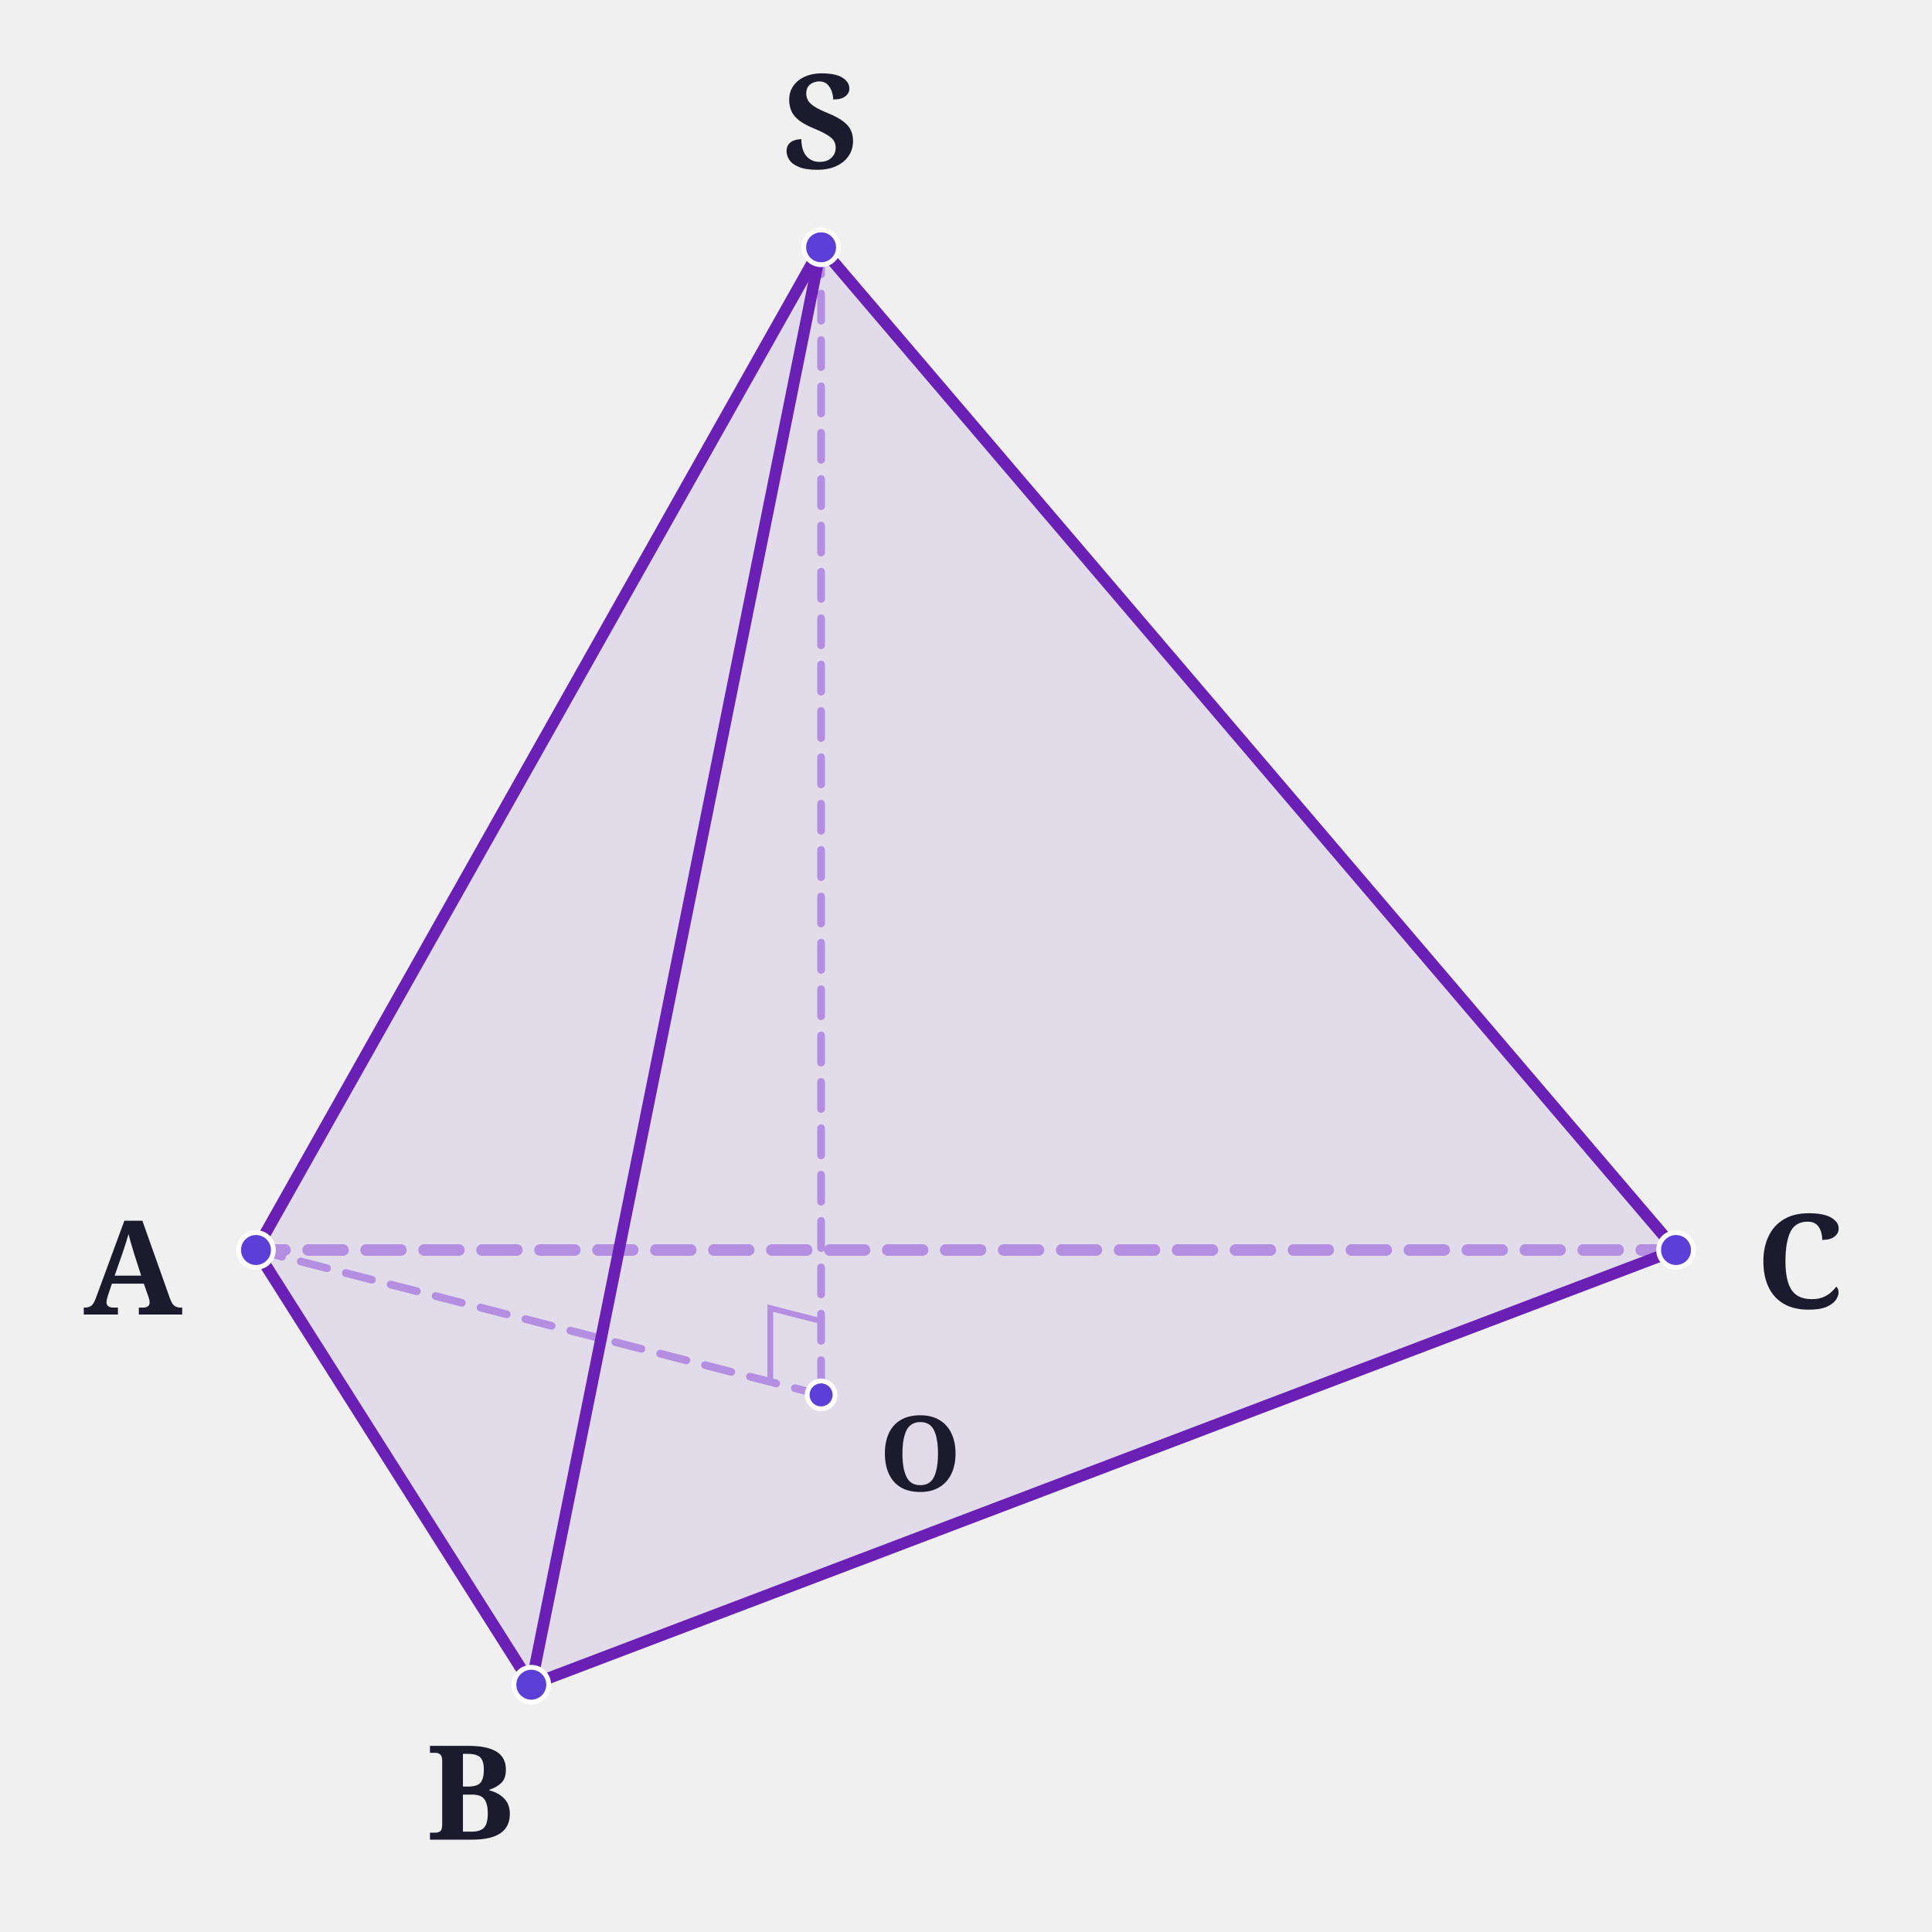
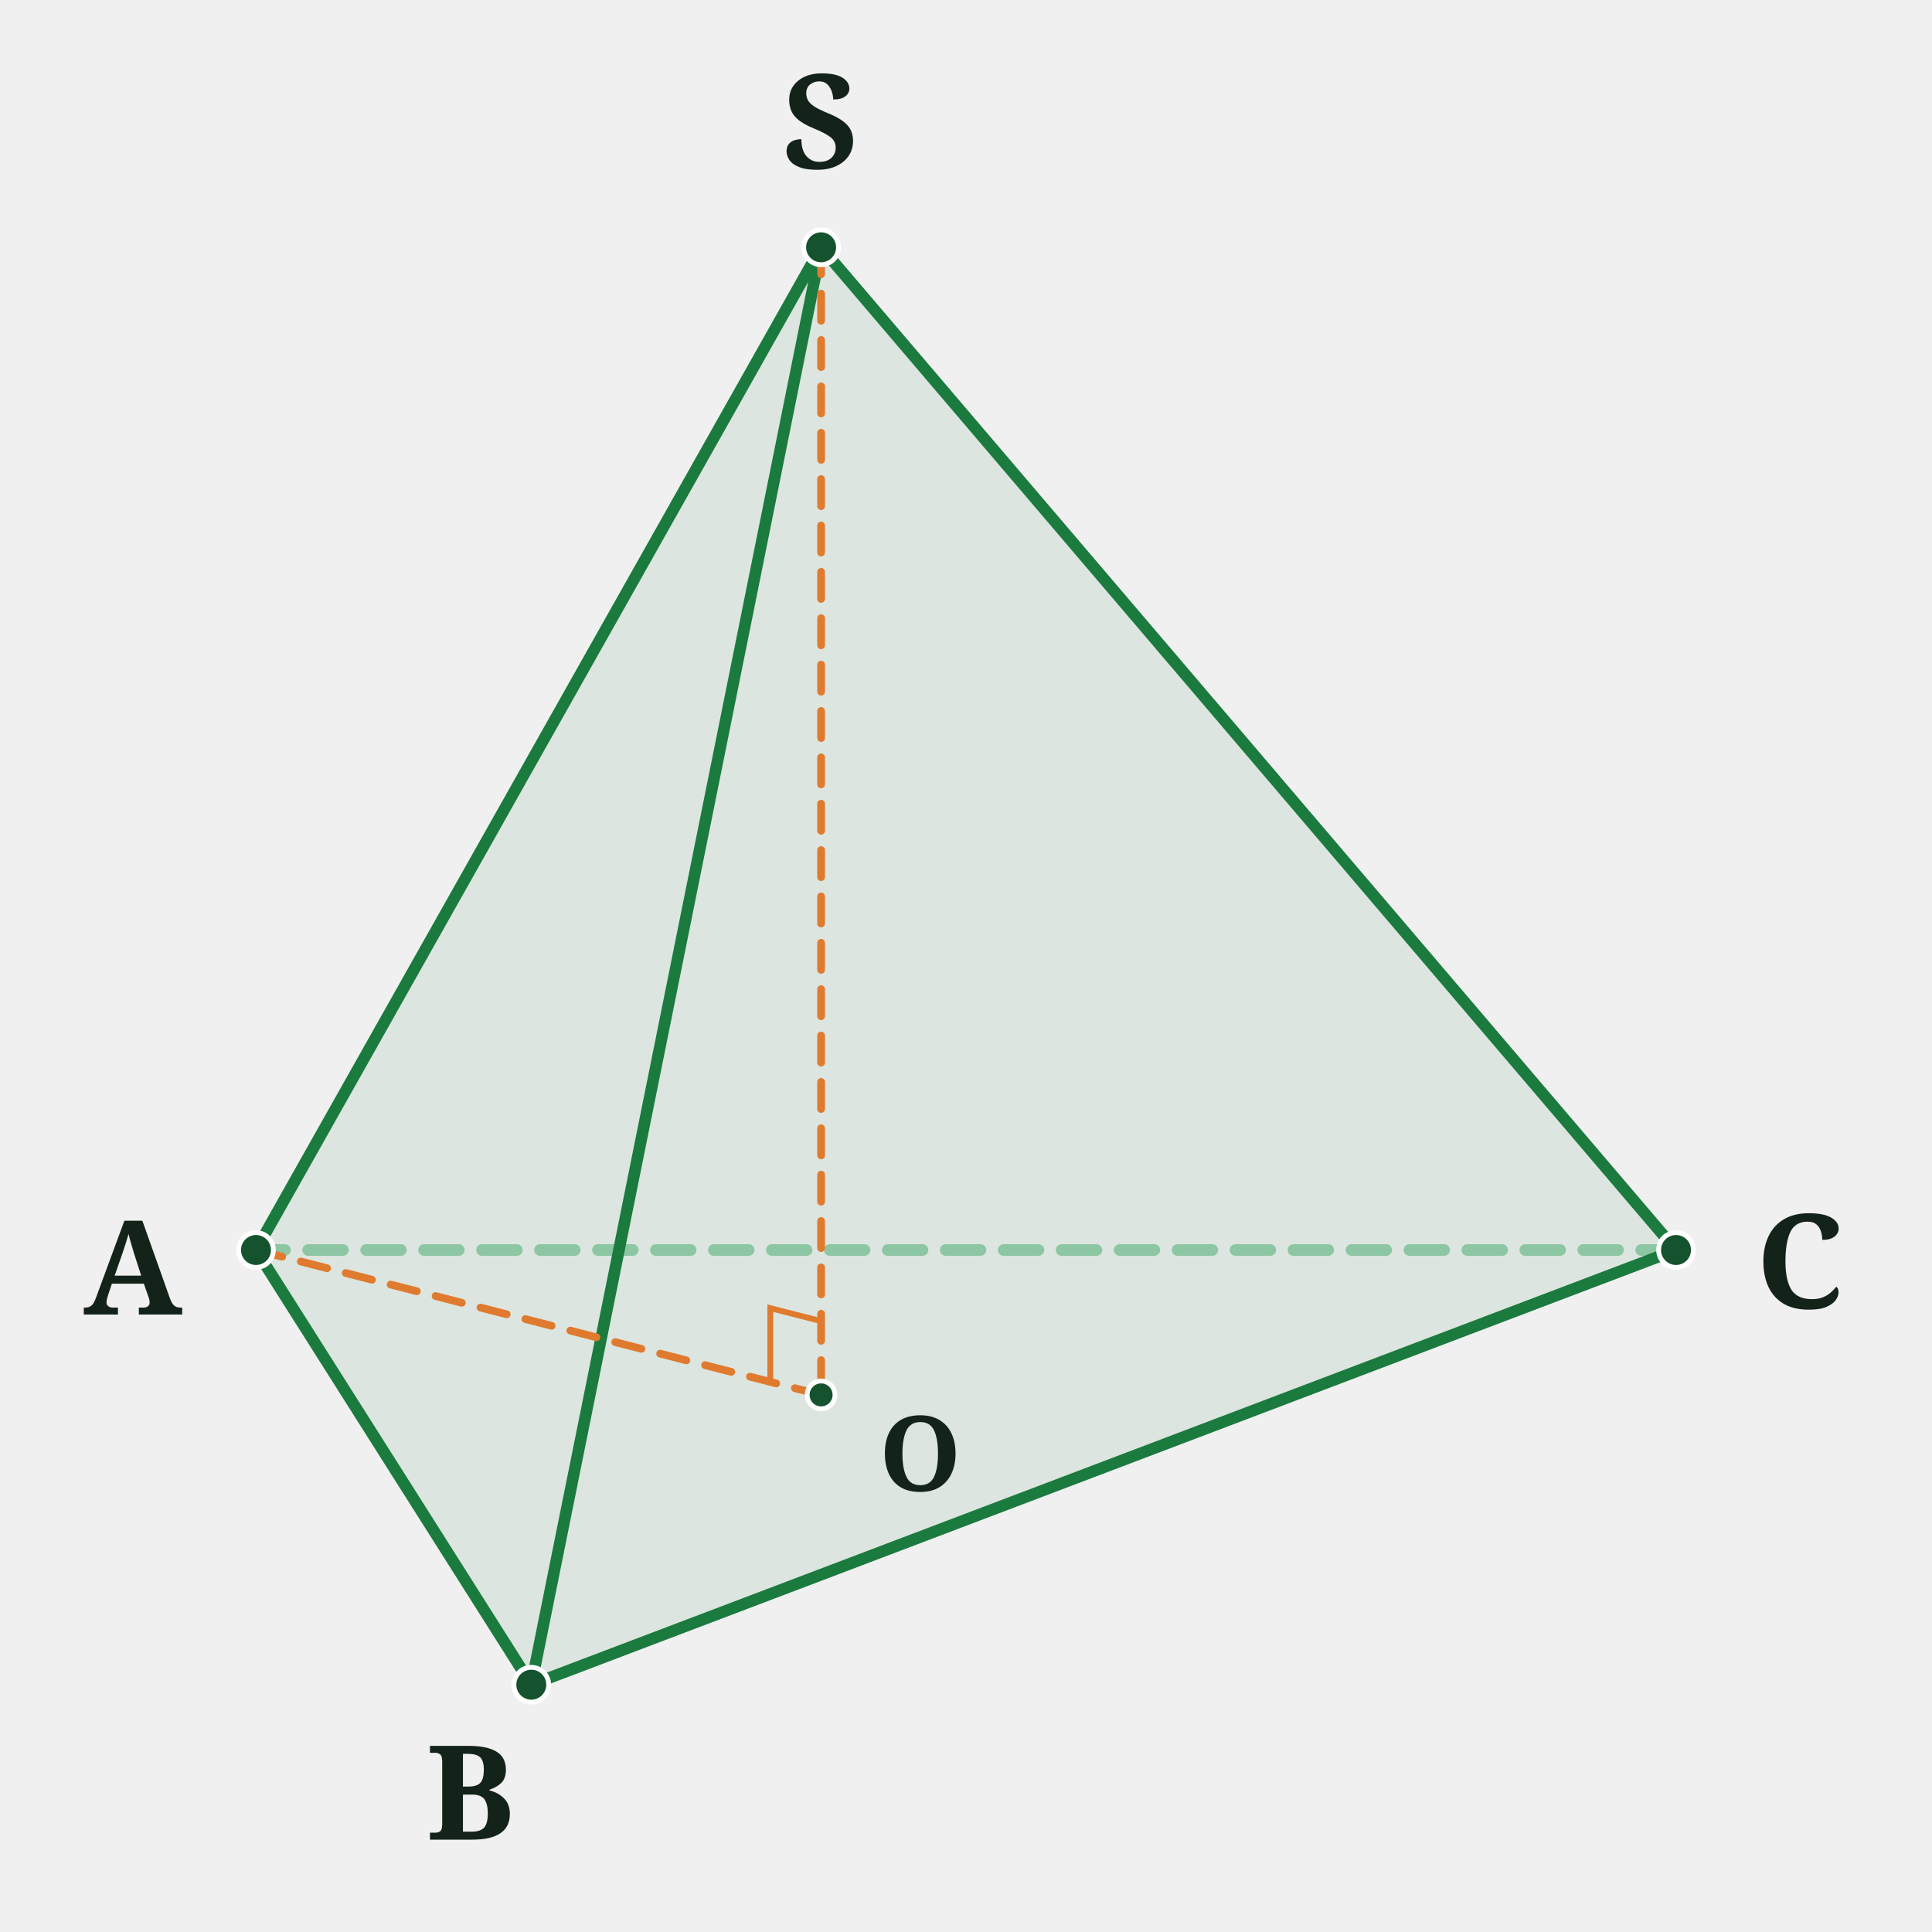
<svg xmlns="http://www.w3.org/2000/svg" viewBox="0 0 1000 1000" width="1000" height="1000">
-   <polygon points="132.5,647.0 425.0,128.0 867.5,647.0 275.0,872.0" fill="#6a1fb5" fill-opacity="0.1" stroke="none" />
-   <line x1="867.5" y1="647.0" x2="132.5" y2="647.0" stroke="#b48ee0" stroke-width="6" stroke-dasharray="18,12" stroke-linecap="round" />
-   <line x1="425.0" y1="128.0" x2="425.0" y2="722.0" stroke="#b48ee0" stroke-width="4" stroke-dasharray="14,10" stroke-linecap="round" />
-   <line x1="425.0" y1="722.0" x2="132.5" y2="647.0" stroke="#b48ee0" stroke-width="4" stroke-dasharray="14,10" stroke-linecap="round" />
-   <line x1="132.5" y1="647.0" x2="275.0" y2="872.0" stroke="#6a1fb5" stroke-width="6" stroke-linecap="round" />
-   <line x1="132.5" y1="647.0" x2="425.0" y2="128.0" stroke="#6a1fb5" stroke-width="6" stroke-linecap="round" />
-   <line x1="275.0" y1="872.0" x2="867.5" y2="647.0" stroke="#6a1fb5" stroke-width="6" stroke-linecap="round" />
-   <line x1="275.0" y1="872.0" x2="425.0" y2="128.0" stroke="#6a1fb5" stroke-width="6" stroke-linecap="round" />
-   <line x1="867.5" y1="647.0" x2="425.0" y2="128.0" stroke="#6a1fb5" stroke-width="6" stroke-linecap="round" />
-   <polyline points="425.0,683.8 398.7,677.1 398.7,715.3" fill="none" stroke="#b48ee0" stroke-width="3" />
-   <circle cx="275.0" cy="872.0" r="9" fill="#5b3fd6" stroke="#fff" stroke-width="2.5" />
-   <circle cx="867.5" cy="647.0" r="9" fill="#5b3fd6" stroke="#fff" stroke-width="2.5" />
-   <circle cx="132.5" cy="647.0" r="9" fill="#5b3fd6" stroke="#fff" stroke-width="2.5" />
-   <circle cx="425.0" cy="128.0" r="9" fill="#5b3fd6" stroke="#fff" stroke-width="2.5" />
-   <circle cx="425.0" cy="722.0" r="7.2" fill="#5b3fd6" stroke="#fff" stroke-width="2.5" />
-   <text x="68.7" y="680.4" font-family="Lora, Georgia, serif" font-weight="700" font-size="68" fill="#1c1b2e" text-anchor="middle">A</text>
-   <text x="243.5" y="952.2" font-family="Lora, Georgia, serif" font-weight="700" font-size="68" fill="#1c1b2e" text-anchor="middle">B</text>
-   <text x="931.7" y="677.2" font-family="Lora, Georgia, serif" font-weight="700" font-size="68" fill="#1c1b2e" text-anchor="middle">C</text>
-   <text x="425.0" y="87.2" font-family="Lora, Georgia, serif" font-weight="700" font-size="68" fill="#1c1b2e" text-anchor="middle">S</text>
-   <text x="476.3" y="771.7" font-family="Lora, Georgia, serif" font-weight="700" font-size="54" fill="#1c1b2e" text-anchor="middle">O</text>
+   <polygon points="132.5,647.0 425.0,128.0 867.5,647.0 275.0,872.0" fill="#1B7A3E" fill-opacity="0.09" stroke="none" />
+   <line x1="867.5" y1="647.0" x2="132.5" y2="647.0" stroke="#8CC6A3" stroke-width="6" stroke-dasharray="18,12" stroke-linecap="round" />
+   <line x1="132.5" y1="647.0" x2="275.0" y2="872.0" stroke="#1B7A3E" stroke-width="6" stroke-linecap="round" />
+   <line x1="132.5" y1="647.0" x2="425.0" y2="128.0" stroke="#1B7A3E" stroke-width="6" stroke-linecap="round" />
+   <line x1="275.0" y1="872.0" x2="867.5" y2="647.0" stroke="#1B7A3E" stroke-width="6" stroke-linecap="round" />
+   <line x1="275.0" y1="872.0" x2="425.0" y2="128.0" stroke="#1B7A3E" stroke-width="6" stroke-linecap="round" />
+   <line x1="867.5" y1="647.0" x2="425.0" y2="128.0" stroke="#1B7A3E" stroke-width="6" stroke-linecap="round" />
+   <line x1="425.0" y1="128.0" x2="425.0" y2="722.0" stroke="#E07A2F" stroke-width="4" stroke-dasharray="14,10" stroke-linecap="round" />
+   <line x1="425.0" y1="722.0" x2="132.5" y2="647.0" stroke="#E07A2F" stroke-width="4" stroke-dasharray="14,10" stroke-linecap="round" />
+   <polyline points="425.0,683.8 398.7,677.1 398.7,715.3" fill="none" stroke="#E07A2F" stroke-width="3" />
+   <circle cx="132.5" cy="647.0" r="9" fill="#14532D" stroke="#fff" stroke-width="2.5" />
+   <circle cx="275.0" cy="872.0" r="9" fill="#14532D" stroke="#fff" stroke-width="2.5" />
+   <circle cx="867.5" cy="647.0" r="9" fill="#14532D" stroke="#fff" stroke-width="2.5" />
+   <circle cx="425.0" cy="722.0" r="7.2" fill="#14532D" stroke="#fff" stroke-width="2.5" />
+   <circle cx="425.0" cy="128.0" r="9" fill="#14532D" stroke="#fff" stroke-width="2.5" />
+   <text x="68.7" y="680.4" font-family="Lora, Georgia, serif" font-weight="700" font-size="68" fill="#14231A" text-anchor="middle">A</text>
+   <text x="243.5" y="952.2" font-family="Lora, Georgia, serif" font-weight="700" font-size="68" fill="#14231A" text-anchor="middle">B</text>
+   <text x="931.7" y="677.2" font-family="Lora, Georgia, serif" font-weight="700" font-size="68" fill="#14231A" text-anchor="middle">C</text>
+   <text x="425.0" y="87.2" font-family="Lora, Georgia, serif" font-weight="700" font-size="68" fill="#14231A" text-anchor="middle">S</text>
+   <text x="476.3" y="771.7" font-family="Lora, Georgia, serif" font-weight="700" font-size="54" fill="#14231A" text-anchor="middle">O</text>
</svg>
